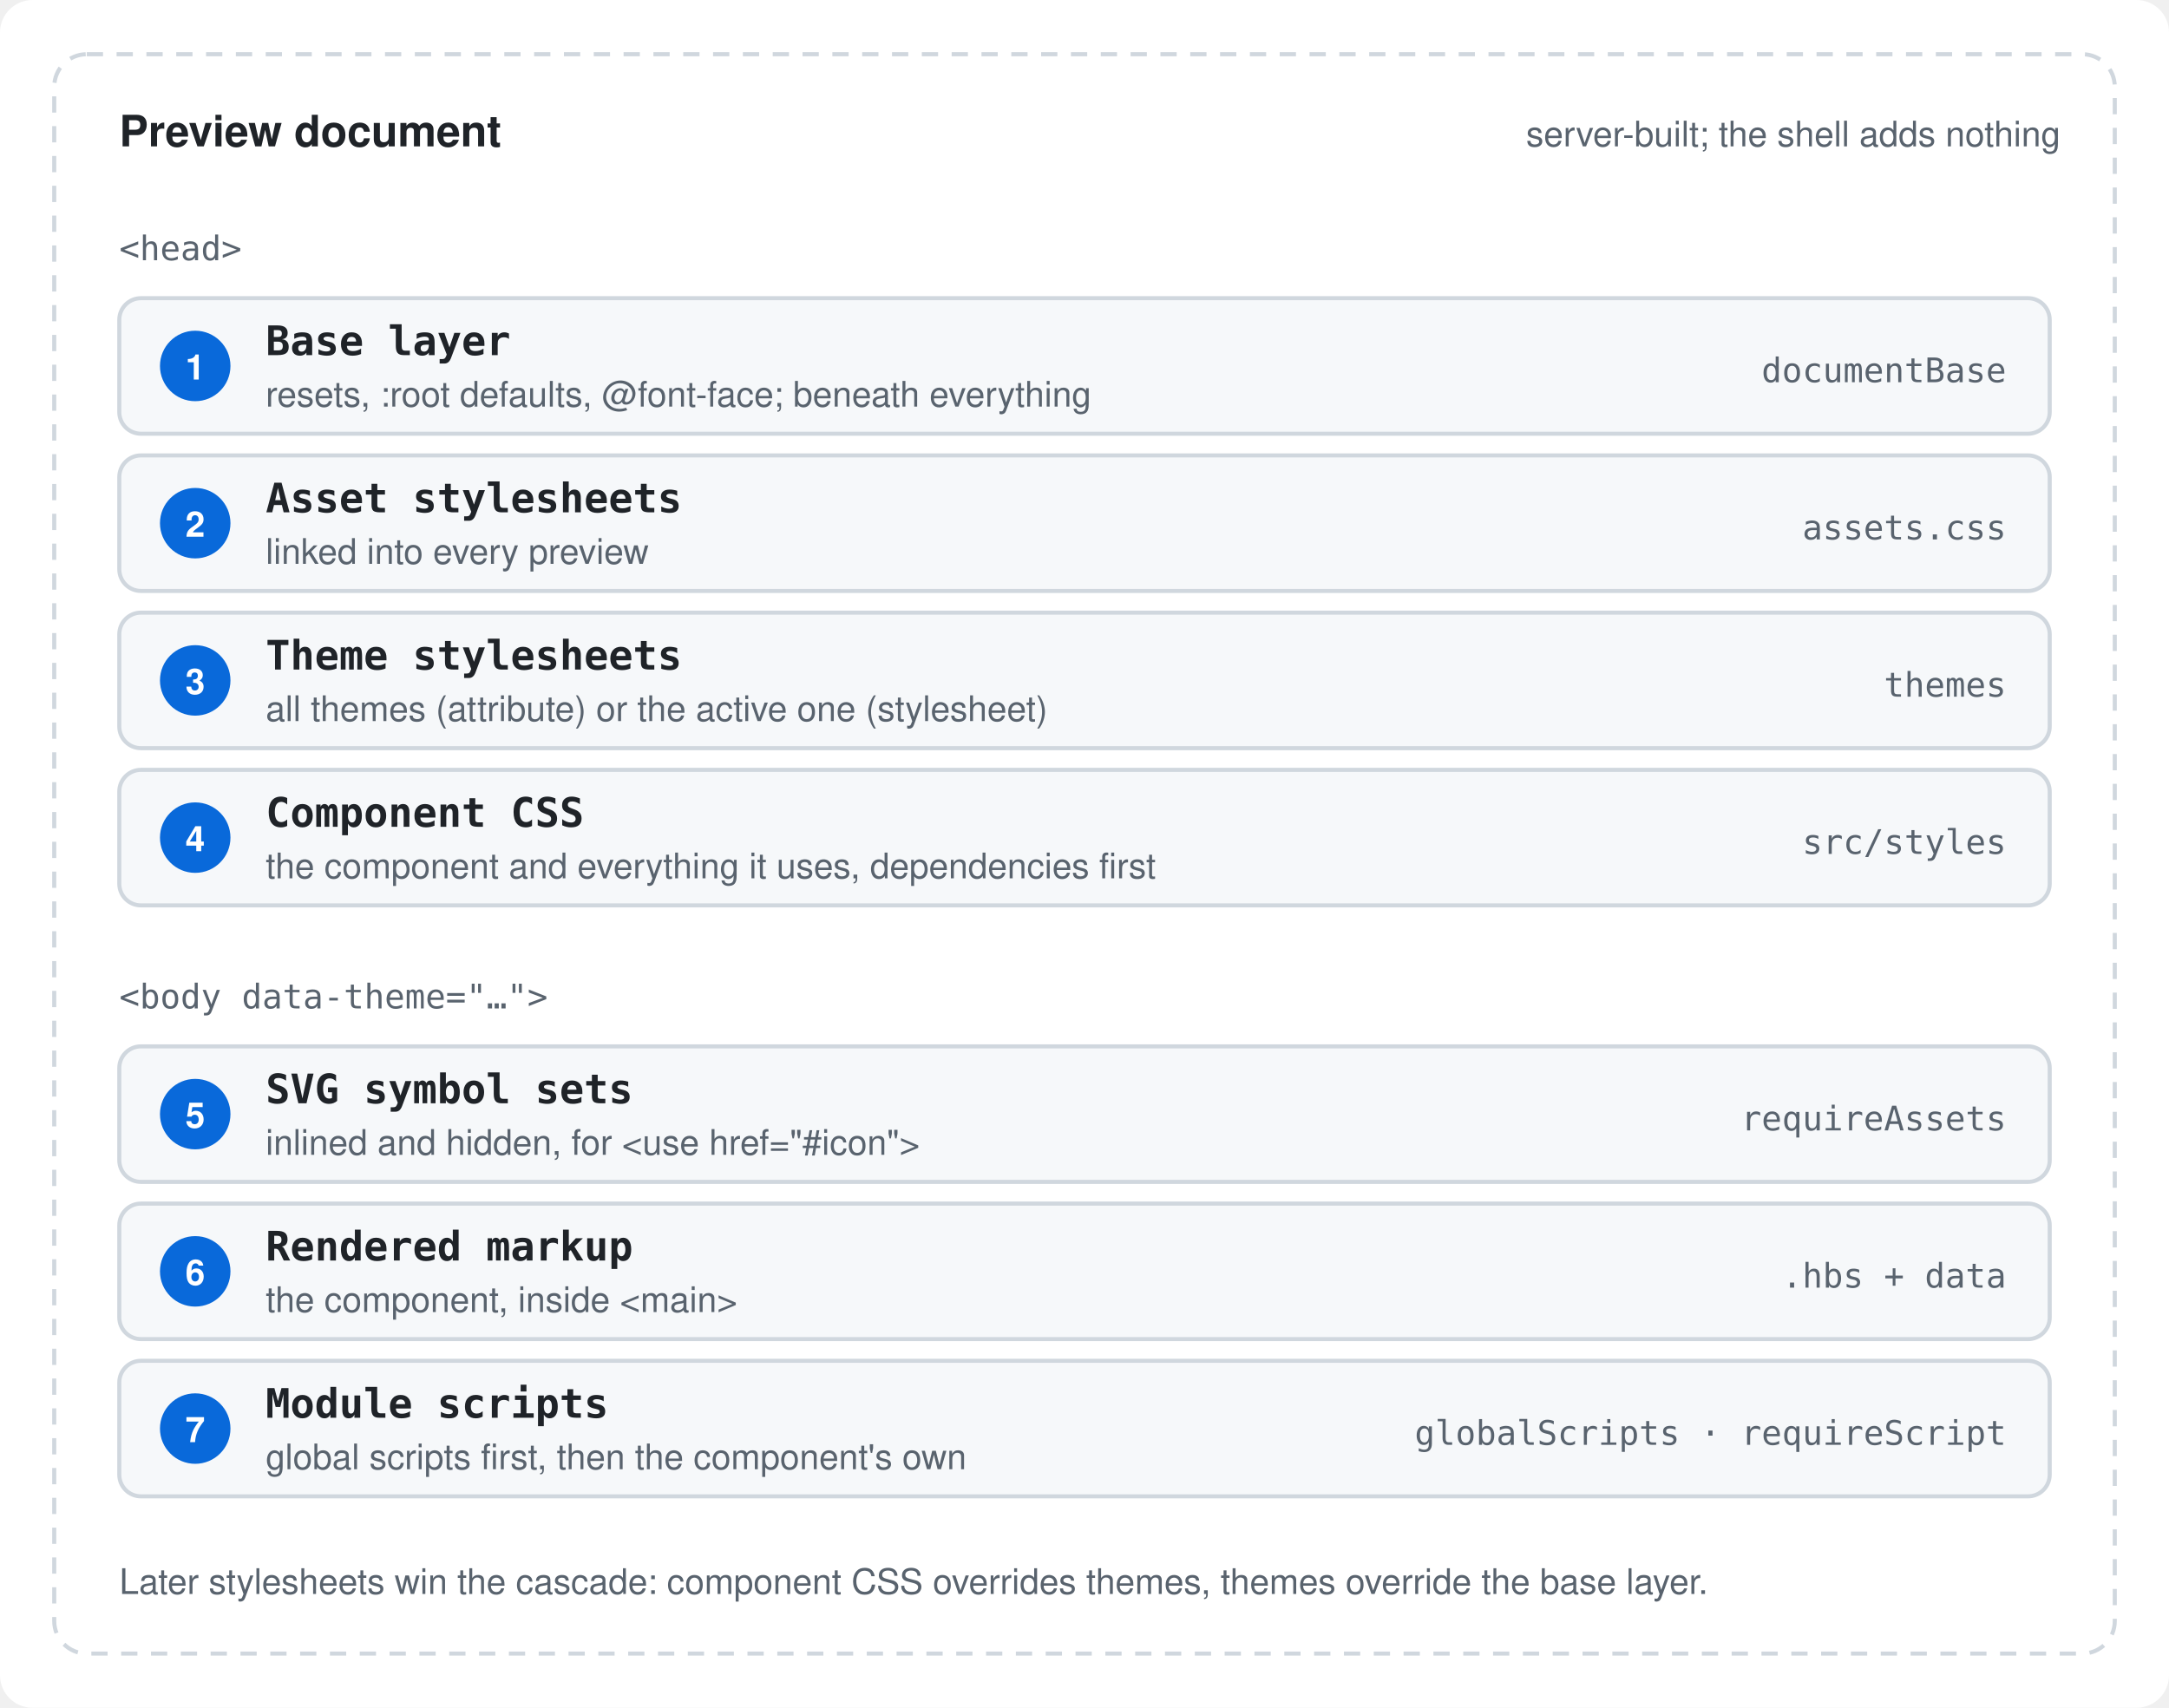
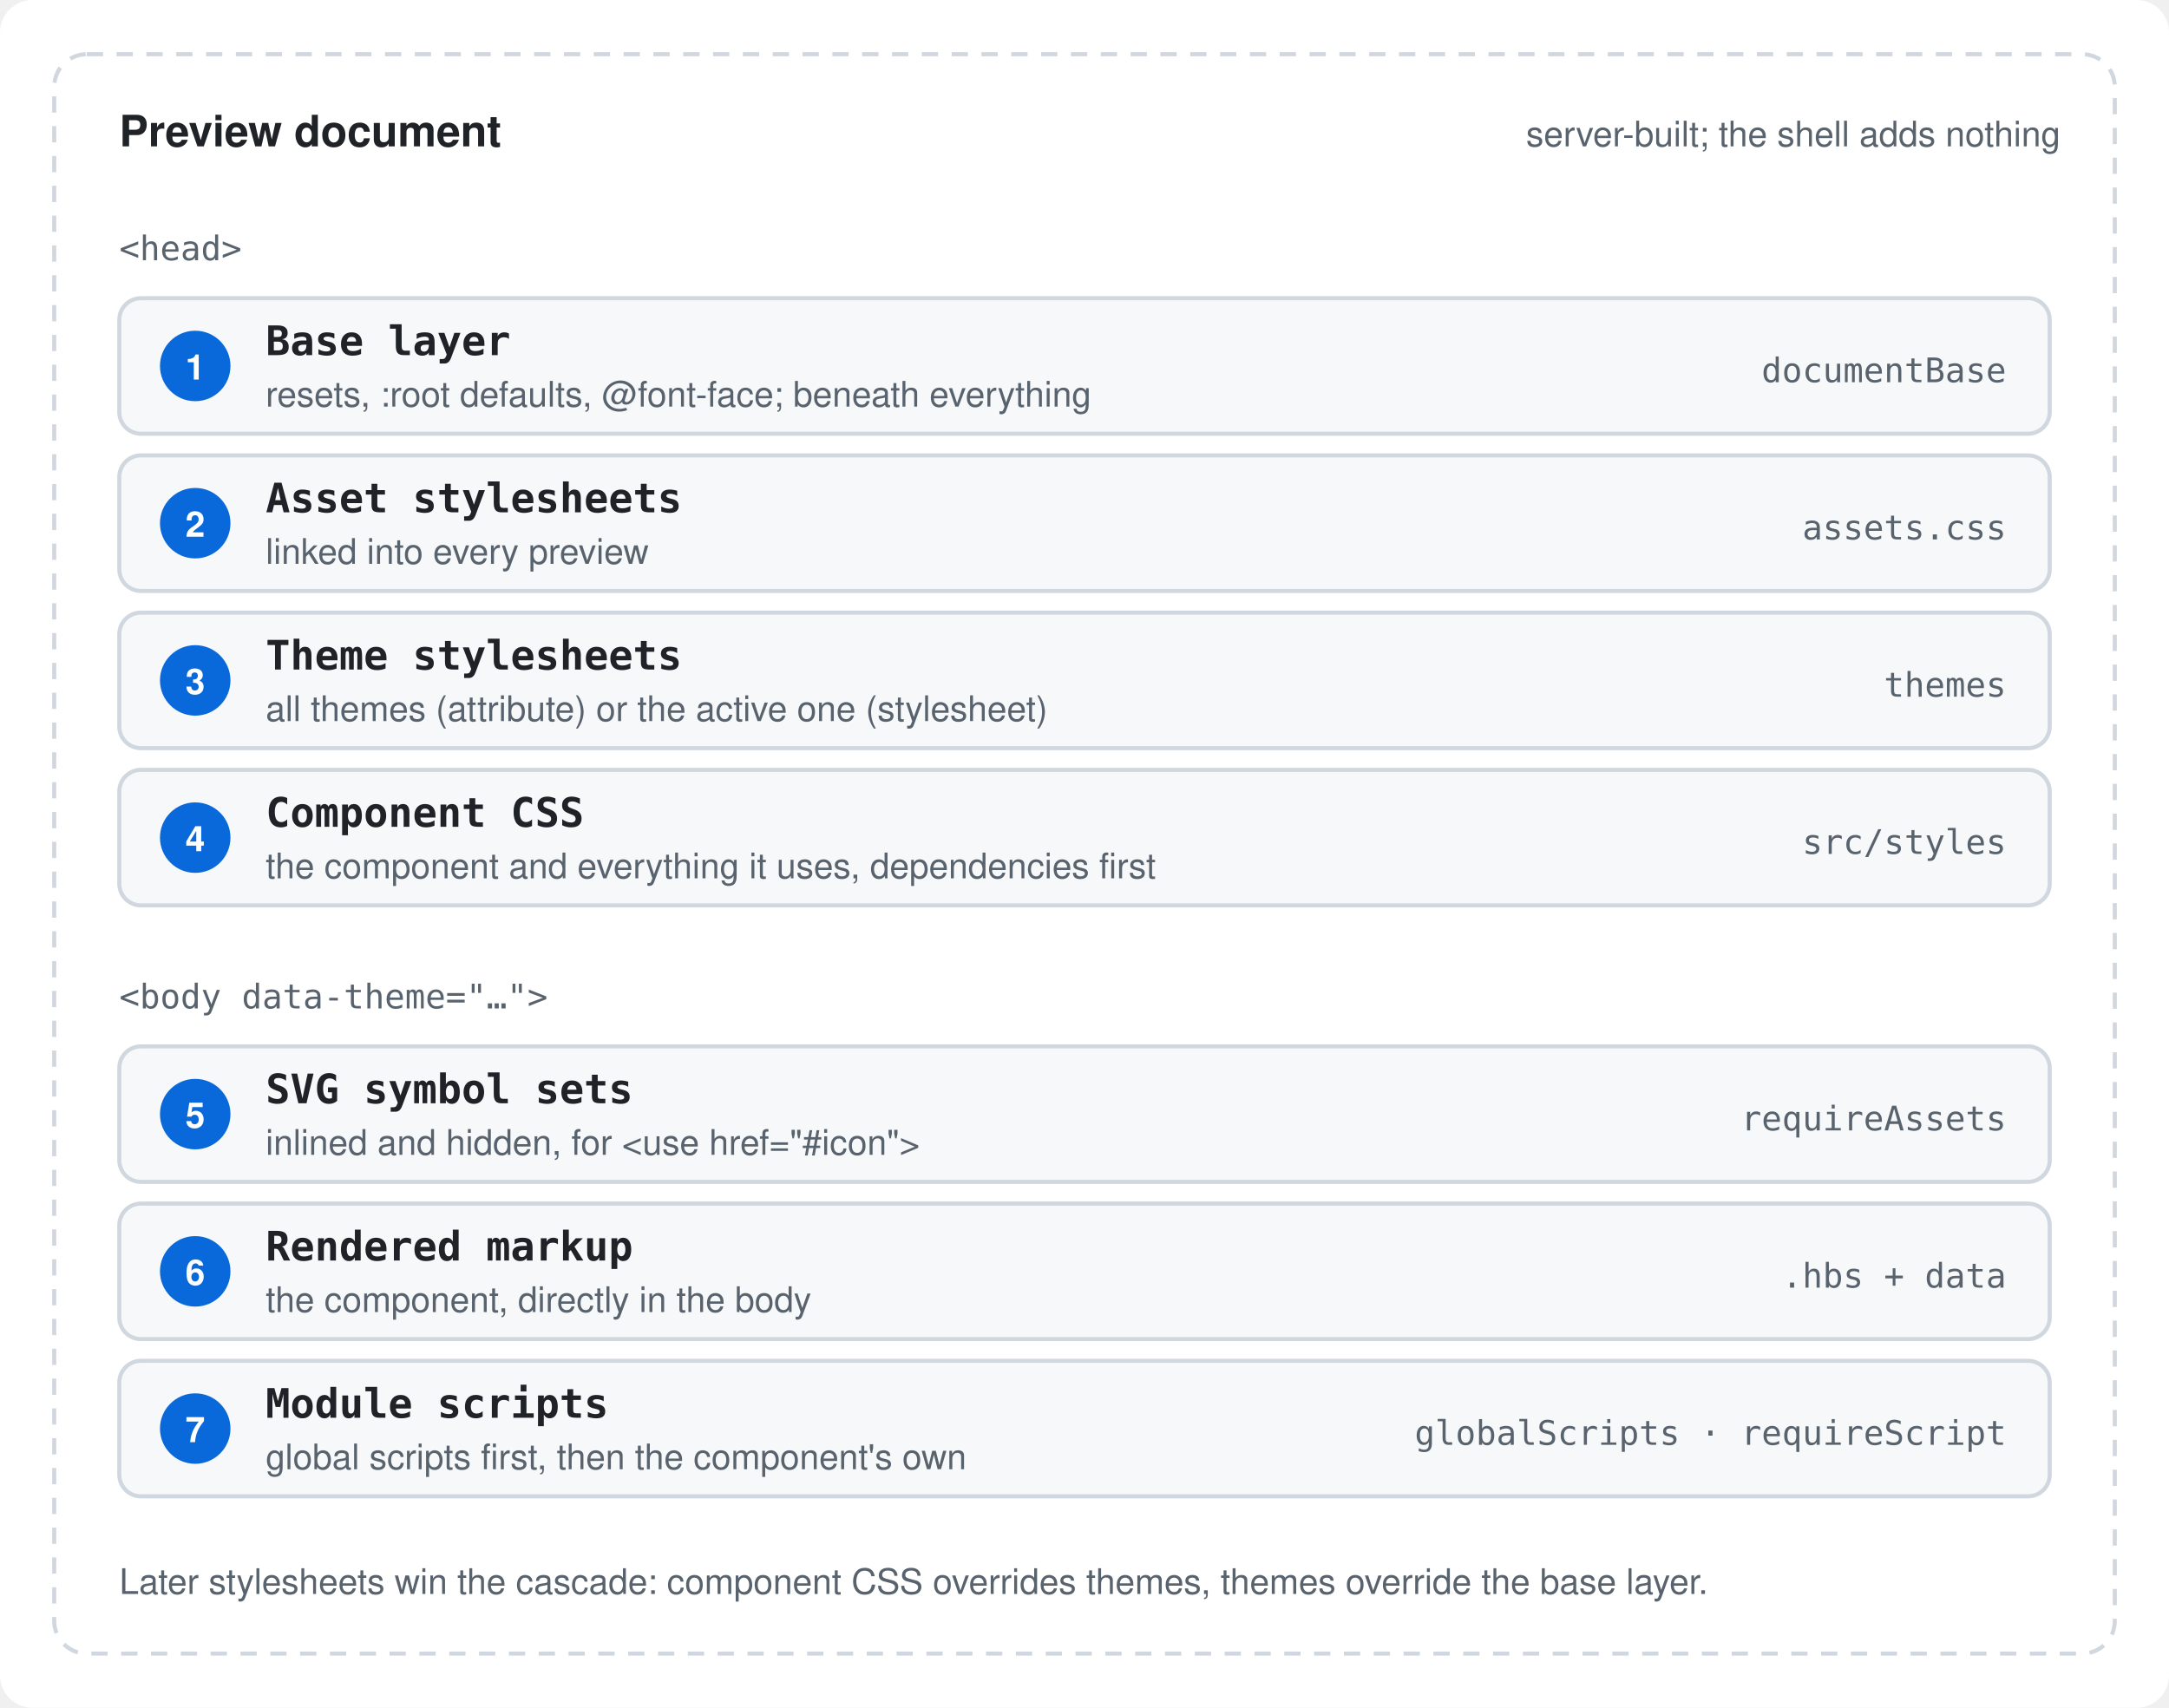
<svg xmlns="http://www.w3.org/2000/svg" viewBox="0 0 800 630" width="800" height="630" role="img" aria-labelledby="title desc">
  <style>
    .bg { fill: #ffffff; }
    .box { fill: #f6f8fa; stroke: #d0d7de; stroke-width: 1.5; }
    .box-accent { fill: #ddf4ff; stroke: #0969da; stroke-width: 2; }
    .panel { fill: none; stroke: #d0d7de; stroke-width: 1.5; stroke-dasharray: 6 5; }
    .t { fill: #1f2328; font: 600 15px ui-monospace, SFMono-Regular, Menlo, Consolas, monospace; }
    .h { fill: #1f2328; font: 700 16px -apple-system, BlinkMacSystemFont, "Segoe UI", Helvetica, Arial, sans-serif; }
    .s { fill: #59636e; font: 13px -apple-system, BlinkMacSystemFont, "Segoe UI", Helvetica, Arial, sans-serif; }
    .m { fill: #59636e; font: 12.5px ui-monospace, SFMono-Regular, Menlo, Consolas, monospace; }
    .a { fill: #0969da; }
    .edge { fill: none; stroke: #818b98; stroke-width: 1.5; }
    .edge-accent { fill: none; stroke: #0969da; stroke-width: 1.75; }
    .dash { stroke-dasharray: 5 4; }
    .head { fill: #818b98; }
    .head-accent { fill: #0969da; }
    .num { fill: #0969da; }
    .num-t { fill: #ffffff; font: 700 13px -apple-system, BlinkMacSystemFont, "Segoe UI", Helvetica, Arial, sans-serif; }
    @media (prefers-color-scheme: dark) {
      .bg { fill: #0d1117; }
      .box { fill: #151b23; stroke: #3d444d; }
      .box-accent { fill: #0c2d6b; stroke: #4493f8; }
      .panel { stroke: #3d444d; }
      .t, .h { fill: #f0f6fc; }
      .s, .m { fill: #9198a1; }
      .a { fill: #4493f8; }
      .edge { stroke: #656c76; }
      .edge-accent { stroke: #4493f8; }
      .head { fill: #656c76; }
      .head-accent, .num { fill: #4493f8; }
      .num-t { fill: #0d1117; }
    }
  </style>
  <defs>
    <marker id="arr" viewBox="0 0 10 10" refX="9" refY="5" markerWidth="8" markerHeight="8" orient="auto-start-reverse">
      <path class="head" d="M0,0 L10,5 L0,10 z" />
    </marker>
    <marker id="arr-a" viewBox="0 0 10 10" refX="9" refY="5" markerWidth="8" markerHeight="8" orient="auto-start-reverse">
      <path class="head-accent" d="M0,0 L10,5 L0,10 z" />
    </marker>
  </defs>
  <rect class="bg" x="0" y="0" width="800" height="630" rx="12" />
  <rect class="panel" x="20" y="20" width="760" height="590" rx="12" />
  <text class="h" x="44" y="54" text-anchor="start">Preview document</text>
  <text class="s" x="760" y="54" text-anchor="end">server-built; the shell adds nothing</text>
  <text class="m" x="44" y="96" text-anchor="start">&lt;head&gt;</text>
  <rect class="box" x="44" y="110" width="712" height="50" rx="8" />
  <circle class="num" cx="72" cy="135" r="13" />
  <text class="num-t" x="72" y="140" text-anchor="middle">1</text>
  <text class="t" x="98" y="131" text-anchor="start">Base layer</text>
  <text class="s" x="98" y="150" text-anchor="start">resets, :root defaults, @font-face; beneath everything</text>
  <text class="m" x="740" y="141" text-anchor="end">documentBase</text>
  <rect class="box" x="44" y="168" width="712" height="50" rx="8" />
  <circle class="num" cx="72" cy="193" r="13" />
  <text class="num-t" x="72" y="198" text-anchor="middle">2</text>
  <text class="t" x="98" y="189" text-anchor="start">Asset stylesheets</text>
  <text class="s" x="98" y="208" text-anchor="start">linked into every preview</text>
  <text class="m" x="740" y="199" text-anchor="end">assets.css</text>
  <rect class="box" x="44" y="226" width="712" height="50" rx="8" />
  <circle class="num" cx="72" cy="251" r="13" />
  <text class="num-t" x="72" y="256" text-anchor="middle">3</text>
  <text class="t" x="98" y="247" text-anchor="start">Theme stylesheets</text>
  <text class="s" x="98" y="266" text-anchor="start">all themes (attribute) or the active one (stylesheet)</text>
  <text class="m" x="740" y="257" text-anchor="end">themes</text>
  <rect class="box" x="44" y="284" width="712" height="50" rx="8" />
  <circle class="num" cx="72" cy="309" r="13" />
  <text class="num-t" x="72" y="314" text-anchor="middle">4</text>
  <text class="t" x="98" y="305" text-anchor="start">Component CSS</text>
  <text class="s" x="98" y="324" text-anchor="start">the component and everything it uses, dependencies first</text>
  <text class="m" x="740" y="315" text-anchor="end">src/styles</text>
  <text class="m" x="44" y="372" text-anchor="start">&lt;body data-theme="…"&gt;</text>
  <rect class="box" x="44" y="386" width="712" height="50" rx="8" />
  <circle class="num" cx="72" cy="411" r="13" />
  <text class="num-t" x="72" y="416" text-anchor="middle">5</text>
  <text class="t" x="98" y="407" text-anchor="start">SVG symbol sets</text>
  <text class="s" x="98" y="426" text-anchor="start">inlined and hidden, for &lt;use href="#icon"&gt;</text>
  <text class="m" x="740" y="417" text-anchor="end">requireAssets</text>
  <rect class="box" x="44" y="444" width="712" height="50" rx="8" />
  <circle class="num" cx="72" cy="469" r="13" />
  <text class="num-t" x="72" y="474" text-anchor="middle">6</text>
  <text class="t" x="98" y="465" text-anchor="start">Rendered markup</text>
-   <text class="s" x="98" y="484" text-anchor="start">the component, inside &lt;main&gt;</text>
+   <text class="s" x="98" y="484" text-anchor="start">the component, directly in the body</text>
  <text class="m" x="740" y="475" text-anchor="end">.hbs + data</text>
  <rect class="box" x="44" y="502" width="712" height="50" rx="8" />
  <circle class="num" cx="72" cy="527" r="13" />
  <text class="num-t" x="72" y="532" text-anchor="middle">7</text>
  <text class="t" x="98" y="523" text-anchor="start">Module scripts</text>
  <text class="s" x="98" y="542" text-anchor="start">global scripts first, then the component's own</text>
  <text class="m" x="740" y="533" text-anchor="end">globalScripts · requireScript</text>
  <text class="s" x="44" y="588" text-anchor="start">Later stylesheets win the cascade: component CSS overrides themes, themes override the base layer.</text>
</svg>
